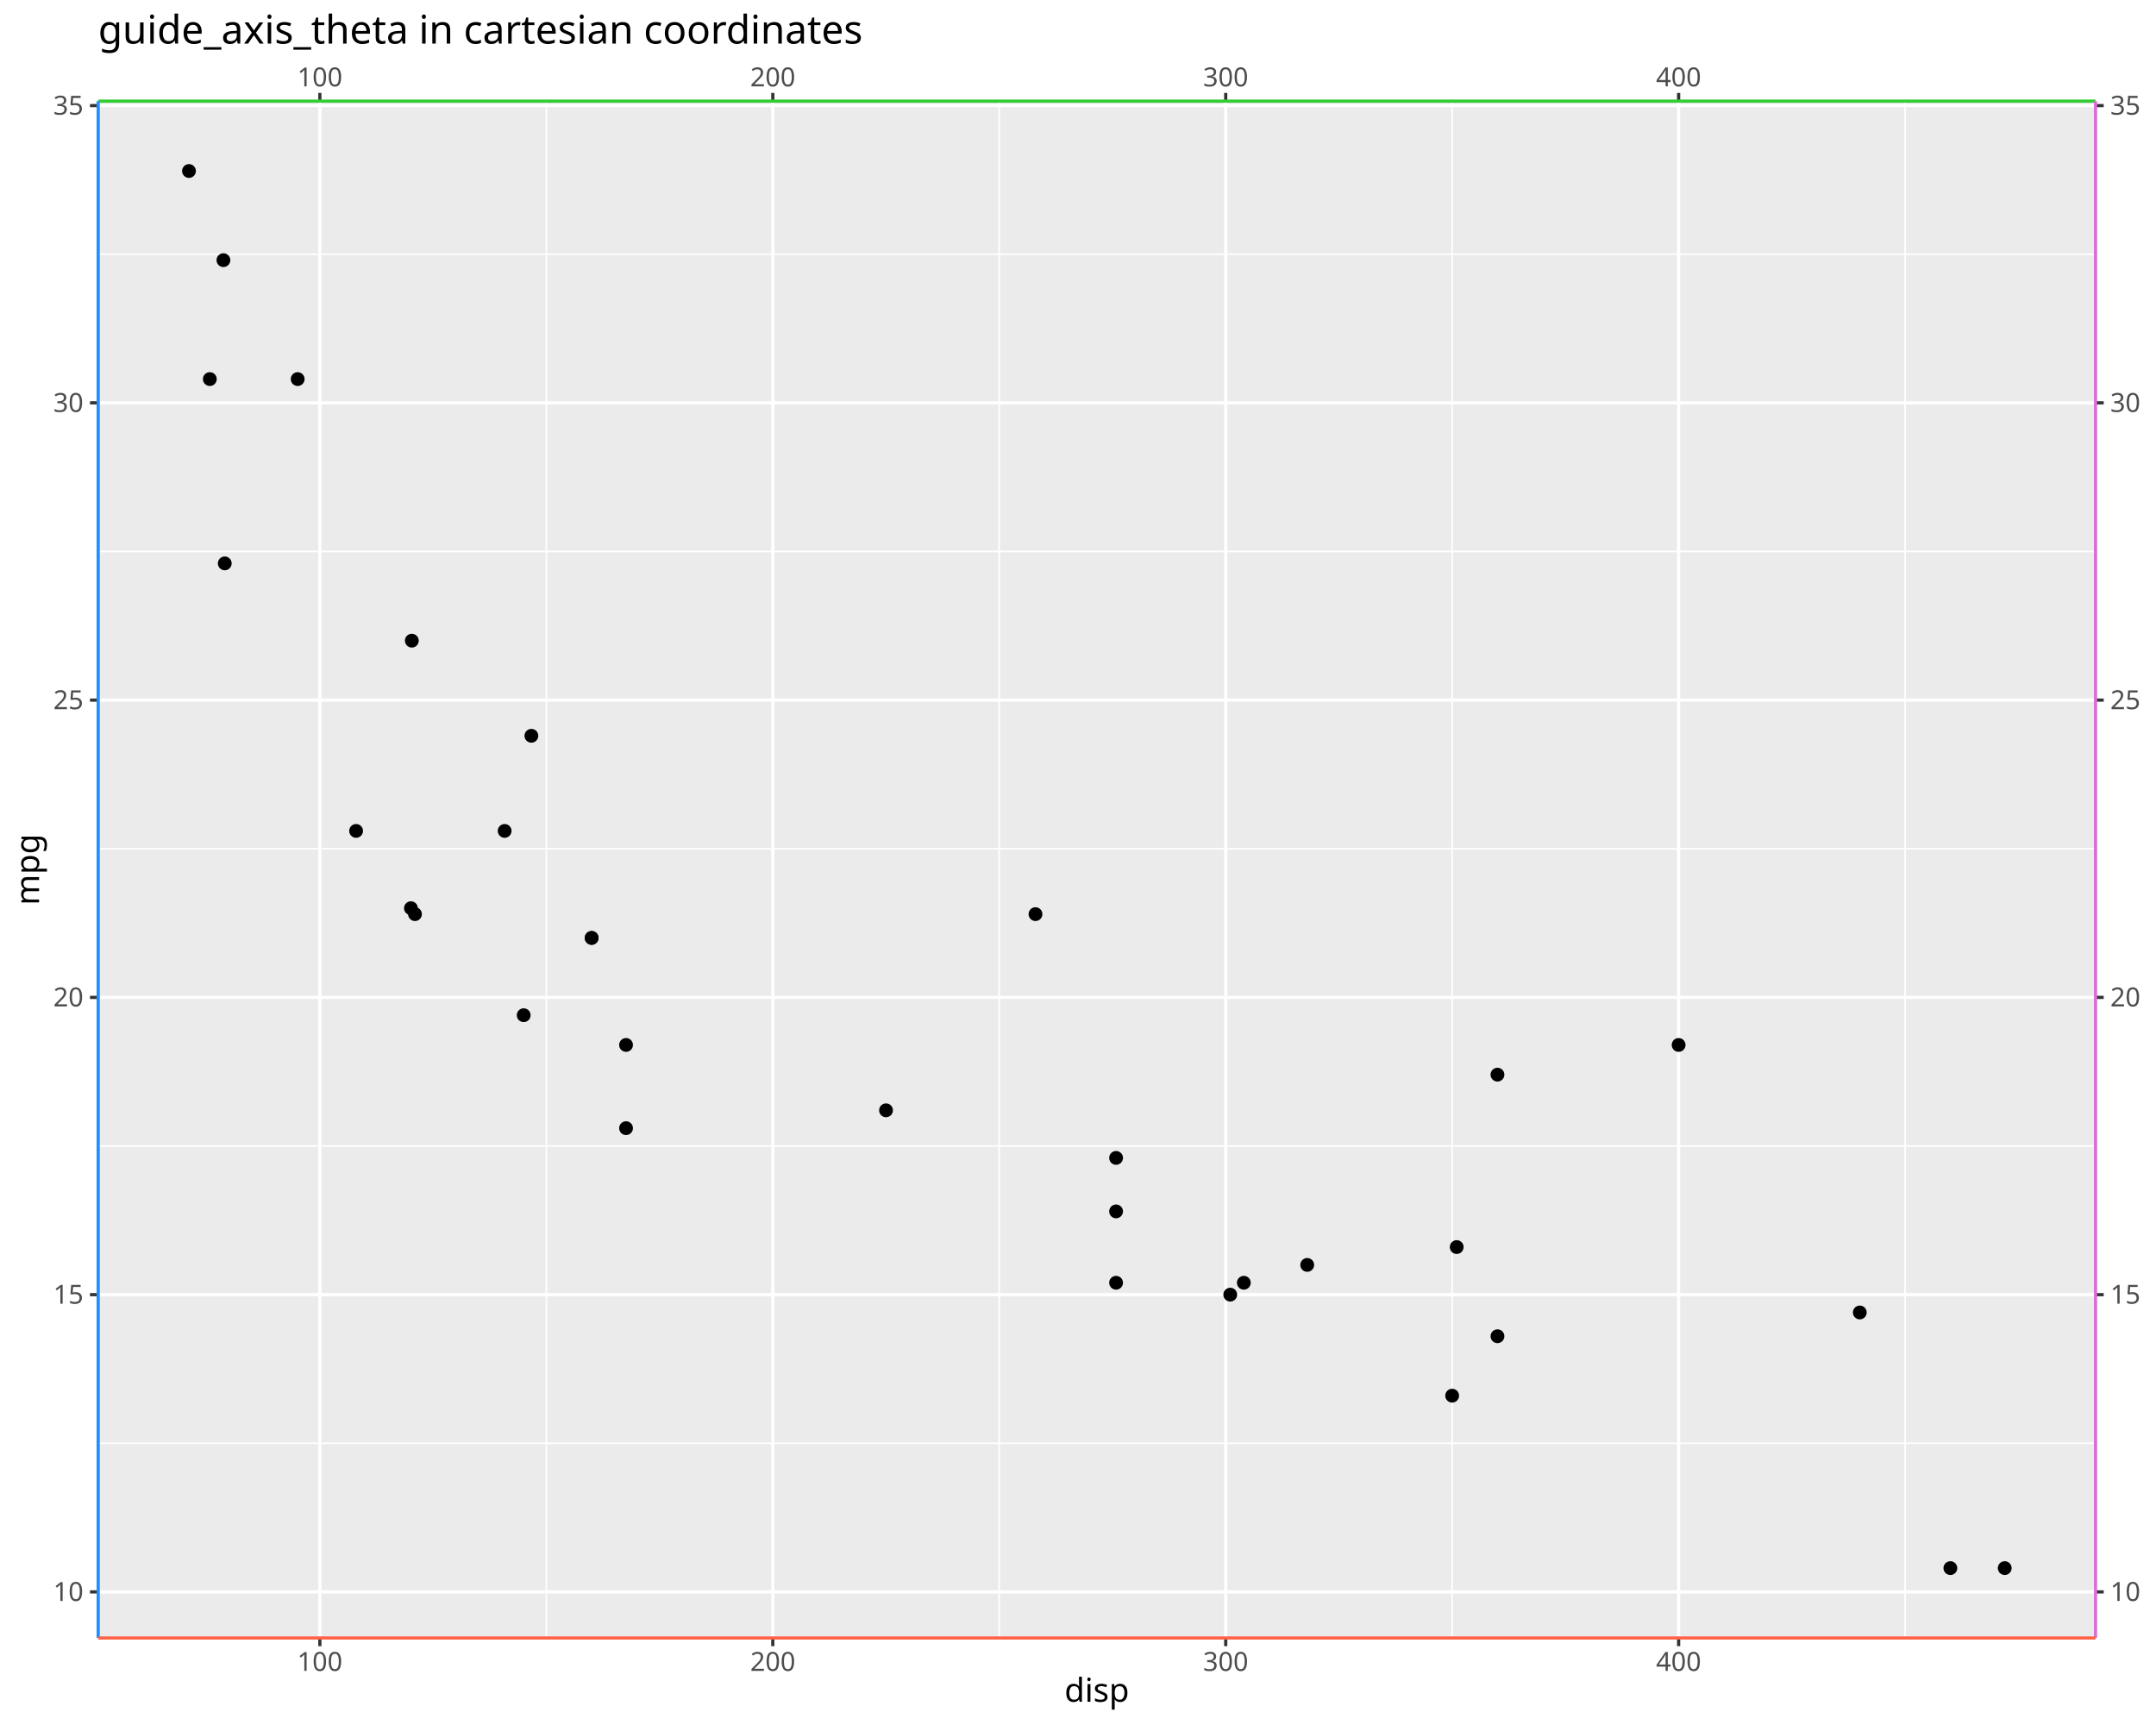
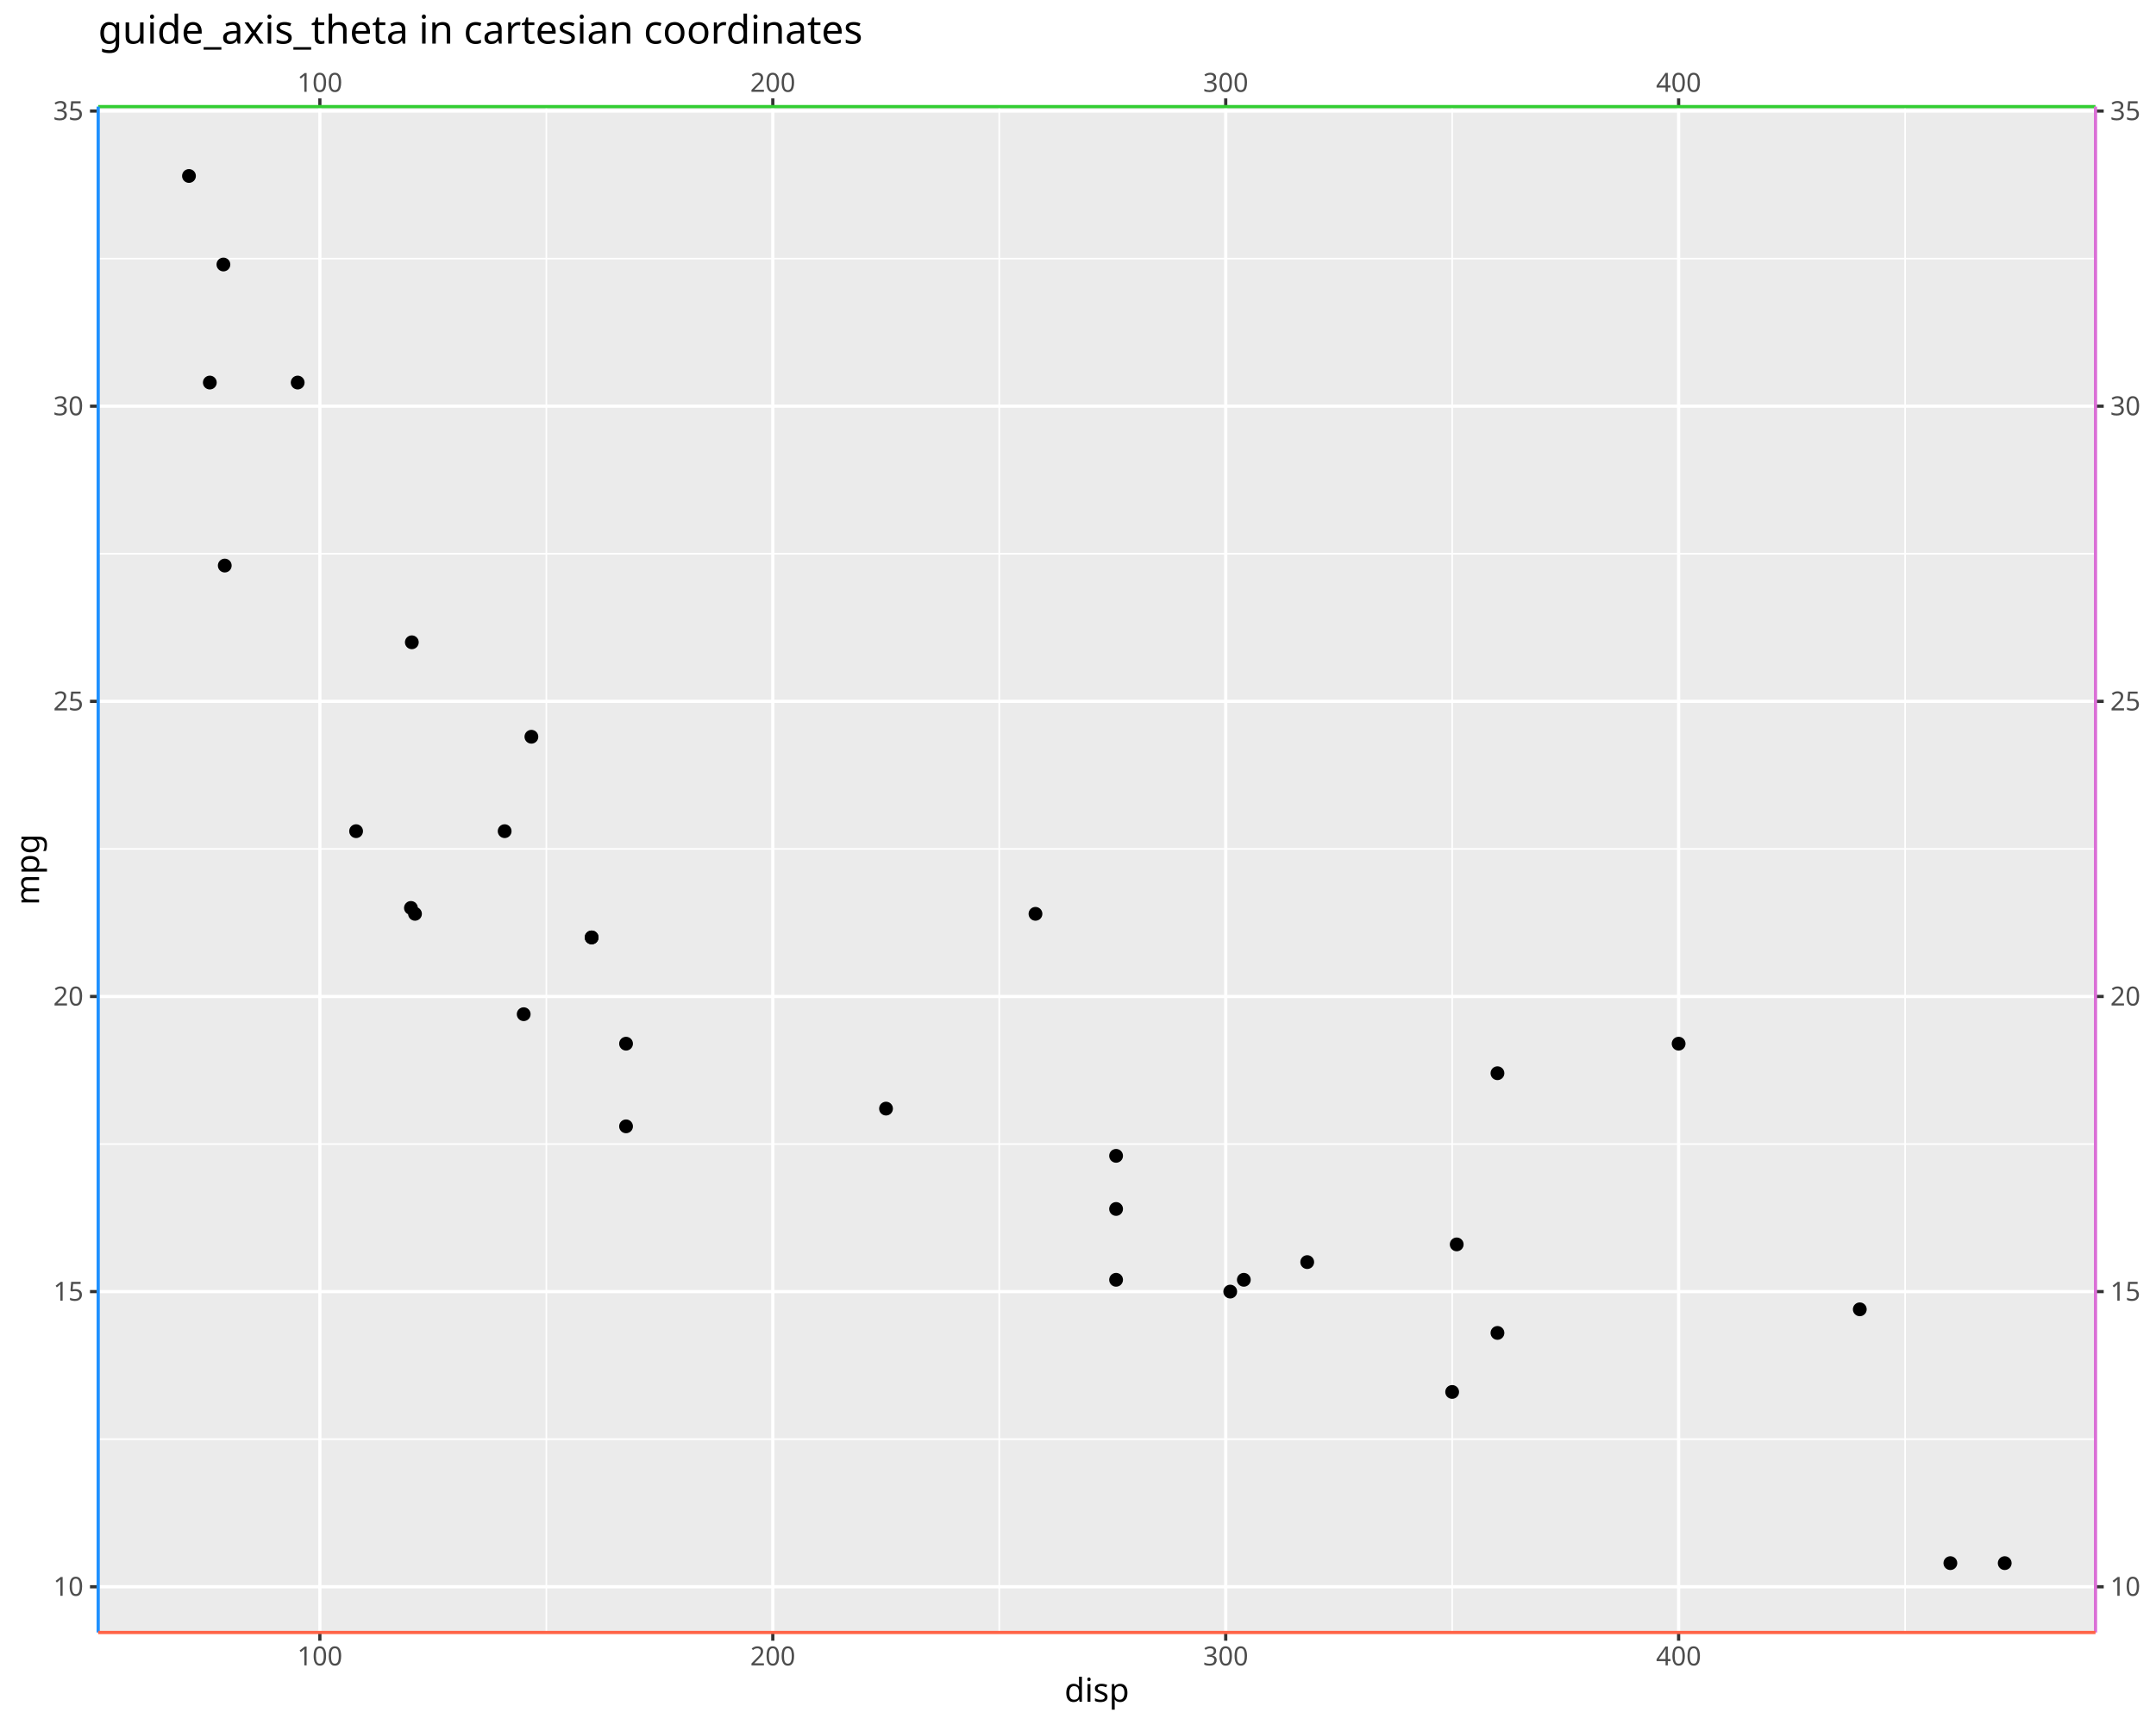
<svg xmlns="http://www.w3.org/2000/svg" class="svglite" data-engine-version="2.0" width="720.00pt" height="576.00pt" viewBox="0 0 720.00 576.00">
  <defs>
    <style type="text/css">
    .svglite line, .svglite polyline, .svglite polygon, .svglite path, .svglite rect, .svglite circle {
      fill: none;
      stroke: #000000;
      stroke-linecap: round;
      stroke-linejoin: round;
      stroke-miterlimit: 10.00;
    }
  </style>
  </defs>
  <rect width="100%" height="100%" style="stroke: none; fill: #FFFFFF;" />
  <defs>
    <clipPath id="cpMC4wMHw3MjAuMDB8MC4wMHw1NzYuMDA=">
      <rect x="0.00" y="0.00" width="720.00" height="576.00" />
    </clipPath>
  </defs>
  <g clip-path="url(#cpMC4wMHw3MjAuMDB8MC4wMHw1NzYuMDA=)">
    <rect x="0.00" y="0.00" width="720.00" height="576.00" style="stroke-width: 1.07; stroke: #FFFFFF; fill: #FFFFFF;" />
  </g>
  <defs>
-     <clipPath id="cpMzIuNzl8Njk5LjgwfDMzLjc3fDU0Ni45NA==">
-       <rect x="32.79" y="33.77" width="667.01" height="513.17" />
+     <clipPath id="cpMzIuNzl8Njk5LjgwfDM1LjYwfDU0NS4xMQ==">
+       <rect x="32.79" y="35.60" width="667.01" height="509.51" />
    </clipPath>
  </defs>
-   <g clip-path="url(#cpMzIuNzl8Njk5LjgwfDMzLjc3fDU0Ni45NA==)">
-     <rect x="32.79" y="33.77" width="667.01" height="513.17" style="stroke-width: 1.07; stroke: none; fill: #EBEBEB;" />
-     <polyline points="32.79,481.92 699.80,481.92 " style="stroke-width: 0.53; stroke: #FFFFFF; stroke-linecap: butt;" />
-     <polyline points="32.79,382.67 699.80,382.67 " style="stroke-width: 0.53; stroke: #FFFFFF; stroke-linecap: butt;" />
-     <polyline points="32.79,283.41 699.80,283.41 " style="stroke-width: 0.53; stroke: #FFFFFF; stroke-linecap: butt;" />
-     <polyline points="32.79,184.15 699.80,184.15 " style="stroke-width: 0.53; stroke: #FFFFFF; stroke-linecap: butt;" />
-     <polyline points="32.79,84.89 699.80,84.89 " style="stroke-width: 0.53; stroke: #FFFFFF; stroke-linecap: butt;" />
-     <polyline points="182.45,546.94 182.45,33.77 " style="stroke-width: 0.53; stroke: #FFFFFF; stroke-linecap: butt;" />
-     <polyline points="333.70,546.94 333.70,33.77 " style="stroke-width: 0.53; stroke: #FFFFFF; stroke-linecap: butt;" />
-     <polyline points="484.95,546.94 484.95,33.77 " style="stroke-width: 0.53; stroke: #FFFFFF; stroke-linecap: butt;" />
-     <polyline points="636.21,546.94 636.21,33.77 " style="stroke-width: 0.53; stroke: #FFFFFF; stroke-linecap: butt;" />
-     <polyline points="32.79,531.55 699.80,531.55 " style="stroke-width: 1.07; stroke: #FFFFFF; stroke-linecap: butt;" />
-     <polyline points="32.79,432.30 699.80,432.30 " style="stroke-width: 1.07; stroke: #FFFFFF; stroke-linecap: butt;" />
-     <polyline points="32.79,333.04 699.80,333.04 " style="stroke-width: 1.07; stroke: #FFFFFF; stroke-linecap: butt;" />
-     <polyline points="32.79,233.78 699.80,233.78 " style="stroke-width: 1.07; stroke: #FFFFFF; stroke-linecap: butt;" />
-     <polyline points="32.79,134.52 699.80,134.52 " style="stroke-width: 1.07; stroke: #FFFFFF; stroke-linecap: butt;" />
-     <polyline points="32.79,35.26 699.80,35.26 " style="stroke-width: 1.07; stroke: #FFFFFF; stroke-linecap: butt;" />
-     <polyline points="106.82,546.94 106.82,33.77 " style="stroke-width: 1.07; stroke: #FFFFFF; stroke-linecap: butt;" />
-     <polyline points="258.08,546.94 258.08,33.77 " style="stroke-width: 1.07; stroke: #FFFFFF; stroke-linecap: butt;" />
-     <polyline points="409.33,546.94 409.33,33.77 " style="stroke-width: 1.07; stroke: #FFFFFF; stroke-linecap: butt;" />
-     <polyline points="560.58,546.94 560.58,33.77 " style="stroke-width: 1.07; stroke: #FFFFFF; stroke-linecap: butt;" />
-     <circle cx="197.58" cy="313.18" r="1.95" style="stroke-width: 0.71; fill: #000000;" />
-     <circle cx="197.58" cy="313.18" r="1.95" style="stroke-width: 0.71; fill: #000000;" />
-     <circle cx="118.92" cy="277.45" r="1.95" style="stroke-width: 0.71; fill: #000000;" />
-     <circle cx="345.80" cy="305.24" r="1.95" style="stroke-width: 0.71; fill: #000000;" />
-     <circle cx="500.08" cy="358.84" r="1.95" style="stroke-width: 0.71; fill: #000000;" />
-     <circle cx="295.89" cy="370.75" r="1.95" style="stroke-width: 0.71; fill: #000000;" />
-     <circle cx="500.08" cy="446.19" r="1.95" style="stroke-width: 0.71; fill: #000000;" />
-     <circle cx="177.46" cy="245.69" r="1.95" style="stroke-width: 0.71; fill: #000000;" />
-     <circle cx="168.53" cy="277.45" r="1.95" style="stroke-width: 0.71; fill: #000000;" />
-     <circle cx="209.07" cy="348.92" r="1.95" style="stroke-width: 0.71; fill: #000000;" />
-     <circle cx="209.07" cy="376.71" r="1.95" style="stroke-width: 0.71; fill: #000000;" />
-     <circle cx="372.72" cy="404.50" r="1.95" style="stroke-width: 0.71; fill: #000000;" />
-     <circle cx="372.72" cy="386.64" r="1.95" style="stroke-width: 0.71; fill: #000000;" />
-     <circle cx="372.72" cy="428.33" r="1.95" style="stroke-width: 0.71; fill: #000000;" />
-     <circle cx="669.48" cy="523.61" r="1.95" style="stroke-width: 0.71; fill: #000000;" />
-     <circle cx="651.33" cy="523.61" r="1.95" style="stroke-width: 0.71; fill: #000000;" />
-     <circle cx="621.08" cy="438.25" r="1.95" style="stroke-width: 0.71; fill: #000000;" />
-     <circle cx="74.61" cy="86.87" r="1.95" style="stroke-width: 0.71; fill: #000000;" />
-     <circle cx="70.07" cy="126.58" r="1.95" style="stroke-width: 0.71; fill: #000000;" />
-     <circle cx="63.11" cy="57.10" r="1.95" style="stroke-width: 0.71; fill: #000000;" />
-     <circle cx="137.23" cy="303.26" r="1.95" style="stroke-width: 0.71; fill: #000000;" />
-     <circle cx="436.55" cy="422.37" r="1.95" style="stroke-width: 0.71; fill: #000000;" />
-     <circle cx="415.38" cy="428.33" r="1.95" style="stroke-width: 0.71; fill: #000000;" />
-     <circle cx="484.95" cy="466.04" r="1.95" style="stroke-width: 0.71; fill: #000000;" />
-     <circle cx="560.58" cy="348.92" r="1.95" style="stroke-width: 0.71; fill: #000000;" />
-     <circle cx="75.06" cy="188.12" r="1.95" style="stroke-width: 0.71; fill: #000000;" />
-     <circle cx="137.53" cy="213.93" r="1.95" style="stroke-width: 0.71; fill: #000000;" />
-     <circle cx="99.41" cy="126.58" r="1.95" style="stroke-width: 0.71; fill: #000000;" />
-     <circle cx="486.47" cy="416.41" r="1.95" style="stroke-width: 0.71; fill: #000000;" />
-     <circle cx="174.89" cy="338.99" r="1.95" style="stroke-width: 0.71; fill: #000000;" />
-     <circle cx="410.84" cy="432.30" r="1.95" style="stroke-width: 0.71; fill: #000000;" />
-     <circle cx="138.59" cy="305.24" r="1.95" style="stroke-width: 0.71; fill: #000000;" />
+   <g clip-path="url(#cpMzIuNzl8Njk5LjgwfDM1LjYwfDU0NS4xMQ==)">
+     <rect x="32.79" y="35.60" width="667.01" height="509.51" style="stroke-width: 1.07; stroke: none; fill: #EBEBEB;" />
+     <polyline points="32.79,480.56 699.80,480.56 " style="stroke-width: 0.53; stroke: #FFFFFF; stroke-linecap: butt;" />
+     <polyline points="32.79,382.01 699.80,382.01 " style="stroke-width: 0.53; stroke: #FFFFFF; stroke-linecap: butt;" />
+     <polyline points="32.79,283.46 699.80,283.46 " style="stroke-width: 0.53; stroke: #FFFFFF; stroke-linecap: butt;" />
+     <polyline points="32.79,184.90 699.80,184.90 " style="stroke-width: 0.53; stroke: #FFFFFF; stroke-linecap: butt;" />
+     <polyline points="32.79,86.35 699.80,86.35 " style="stroke-width: 0.53; stroke: #FFFFFF; stroke-linecap: butt;" />
+     <polyline points="182.45,545.11 182.45,35.60 " style="stroke-width: 0.53; stroke: #FFFFFF; stroke-linecap: butt;" />
+     <polyline points="333.70,545.11 333.70,35.60 " style="stroke-width: 0.53; stroke: #FFFFFF; stroke-linecap: butt;" />
+     <polyline points="484.95,545.11 484.95,35.60 " style="stroke-width: 0.53; stroke: #FFFFFF; stroke-linecap: butt;" />
+     <polyline points="636.21,545.11 636.21,35.60 " style="stroke-width: 0.53; stroke: #FFFFFF; stroke-linecap: butt;" />
+     <polyline points="32.79,529.84 699.80,529.84 " style="stroke-width: 1.07; stroke: #FFFFFF; stroke-linecap: butt;" />
+     <polyline points="32.79,431.28 699.80,431.28 " style="stroke-width: 1.07; stroke: #FFFFFF; stroke-linecap: butt;" />
+     <polyline points="32.79,332.73 699.80,332.73 " style="stroke-width: 1.07; stroke: #FFFFFF; stroke-linecap: butt;" />
+     <polyline points="32.79,234.18 699.80,234.18 " style="stroke-width: 1.07; stroke: #FFFFFF; stroke-linecap: butt;" />
+     <polyline points="32.79,135.63 699.80,135.63 " style="stroke-width: 1.07; stroke: #FFFFFF; stroke-linecap: butt;" />
+     <polyline points="32.79,37.08 699.80,37.08 " style="stroke-width: 1.07; stroke: #FFFFFF; stroke-linecap: butt;" />
+     <polyline points="106.82,545.11 106.82,35.60 " style="stroke-width: 1.07; stroke: #FFFFFF; stroke-linecap: butt;" />
+     <polyline points="258.08,545.11 258.08,35.60 " style="stroke-width: 1.07; stroke: #FFFFFF; stroke-linecap: butt;" />
+     <polyline points="409.33,545.11 409.33,35.60 " style="stroke-width: 1.07; stroke: #FFFFFF; stroke-linecap: butt;" />
+     <polyline points="560.58,545.11 560.58,35.60 " style="stroke-width: 1.07; stroke: #FFFFFF; stroke-linecap: butt;" />
+     <circle cx="197.58" cy="313.02" r="1.95" style="stroke-width: 0.71; fill: #000000;" />
+     <circle cx="197.58" cy="313.02" r="1.95" style="stroke-width: 0.71; fill: #000000;" />
+     <circle cx="118.92" cy="277.54" r="1.95" style="stroke-width: 0.71; fill: #000000;" />
+     <circle cx="345.80" cy="305.14" r="1.95" style="stroke-width: 0.71; fill: #000000;" />
+     <circle cx="500.08" cy="358.36" r="1.95" style="stroke-width: 0.71; fill: #000000;" />
+     <circle cx="295.89" cy="370.18" r="1.95" style="stroke-width: 0.71; fill: #000000;" />
+     <circle cx="500.08" cy="445.08" r="1.95" style="stroke-width: 0.71; fill: #000000;" />
+     <circle cx="177.46" cy="246.01" r="1.95" style="stroke-width: 0.71; fill: #000000;" />
+     <circle cx="168.53" cy="277.54" r="1.95" style="stroke-width: 0.71; fill: #000000;" />
+     <circle cx="209.07" cy="348.50" r="1.95" style="stroke-width: 0.71; fill: #000000;" />
+     <circle cx="209.07" cy="376.10" r="1.95" style="stroke-width: 0.71; fill: #000000;" />
+     <circle cx="372.72" cy="403.69" r="1.95" style="stroke-width: 0.71; fill: #000000;" />
+     <circle cx="372.72" cy="385.95" r="1.95" style="stroke-width: 0.71; fill: #000000;" />
+     <circle cx="372.72" cy="427.34" r="1.95" style="stroke-width: 0.71; fill: #000000;" />
+     <circle cx="669.48" cy="521.95" r="1.95" style="stroke-width: 0.71; fill: #000000;" />
+     <circle cx="651.33" cy="521.95" r="1.95" style="stroke-width: 0.71; fill: #000000;" />
+     <circle cx="621.08" cy="437.20" r="1.95" style="stroke-width: 0.71; fill: #000000;" />
+     <circle cx="74.61" cy="88.32" r="1.95" style="stroke-width: 0.71; fill: #000000;" />
+     <circle cx="70.07" cy="127.74" r="1.95" style="stroke-width: 0.71; fill: #000000;" />
+     <circle cx="63.11" cy="58.76" r="1.95" style="stroke-width: 0.71; fill: #000000;" />
+     <circle cx="137.23" cy="303.17" r="1.95" style="stroke-width: 0.71; fill: #000000;" />
+     <circle cx="436.55" cy="421.43" r="1.95" style="stroke-width: 0.71; fill: #000000;" />
+     <circle cx="415.38" cy="427.34" r="1.95" style="stroke-width: 0.71; fill: #000000;" />
+     <circle cx="484.95" cy="464.79" r="1.95" style="stroke-width: 0.71; fill: #000000;" />
+     <circle cx="560.58" cy="348.50" r="1.95" style="stroke-width: 0.71; fill: #000000;" />
+     <circle cx="75.06" cy="188.85" r="1.95" style="stroke-width: 0.71; fill: #000000;" />
+     <circle cx="137.53" cy="214.47" r="1.95" style="stroke-width: 0.71; fill: #000000;" />
+     <circle cx="99.41" cy="127.74" r="1.95" style="stroke-width: 0.71; fill: #000000;" />
+     <circle cx="486.47" cy="415.52" r="1.95" style="stroke-width: 0.71; fill: #000000;" />
+     <circle cx="174.89" cy="338.65" r="1.95" style="stroke-width: 0.71; fill: #000000;" />
+     <circle cx="410.84" cy="431.28" r="1.95" style="stroke-width: 0.71; fill: #000000;" />
+     <circle cx="138.59" cy="305.14" r="1.95" style="stroke-width: 0.71; fill: #000000;" />
  </g>
  <g clip-path="url(#cpMC4wMHw3MjAuMDB8MC4wMHw1NzYuMDA=)">
-     <text x="106.82" y="28.84" text-anchor="middle" style="font-size: 8.80px; fill: #4D4D4D; font-family: sans;" textLength="14.68px" lengthAdjust="spacingAndGlyphs">100</text>
-     <text x="258.08" y="28.84" text-anchor="middle" style="font-size: 8.80px; fill: #4D4D4D; font-family: sans;" textLength="14.68px" lengthAdjust="spacingAndGlyphs">200</text>
-     <text x="409.33" y="28.84" text-anchor="middle" style="font-size: 8.80px; fill: #4D4D4D; font-family: sans;" textLength="14.68px" lengthAdjust="spacingAndGlyphs">300</text>
-     <text x="560.58" y="28.84" text-anchor="middle" style="font-size: 8.80px; fill: #4D4D4D; font-family: sans;" textLength="14.68px" lengthAdjust="spacingAndGlyphs">400</text>
-     <polyline points="106.82,33.77 106.82,31.03 " style="stroke-width: 1.07; stroke: #333333; stroke-linecap: butt;" />
-     <polyline points="258.08,33.77 258.08,31.03 " style="stroke-width: 1.07; stroke: #333333; stroke-linecap: butt;" />
-     <polyline points="409.33,33.77 409.33,31.03 " style="stroke-width: 1.07; stroke: #333333; stroke-linecap: butt;" />
-     <polyline points="560.58,33.77 560.58,31.03 " style="stroke-width: 1.07; stroke: #333333; stroke-linecap: butt;" />
-     <polyline points="32.79,33.77 699.80,33.77 " style="stroke-width: 1.07; stroke: #32CD32; stroke-linecap: butt;" />
-     <text x="27.86" y="534.58" text-anchor="end" style="font-size: 8.80px; fill: #4D4D4D; font-family: sans;" textLength="9.79px" lengthAdjust="spacingAndGlyphs">10</text>
-     <text x="27.86" y="435.32" text-anchor="end" style="font-size: 8.80px; fill: #4D4D4D; font-family: sans;" textLength="9.79px" lengthAdjust="spacingAndGlyphs">15</text>
-     <text x="27.86" y="336.06" text-anchor="end" style="font-size: 8.80px; fill: #4D4D4D; font-family: sans;" textLength="9.79px" lengthAdjust="spacingAndGlyphs">20</text>
-     <text x="27.86" y="236.81" text-anchor="end" style="font-size: 8.80px; fill: #4D4D4D; font-family: sans;" textLength="9.79px" lengthAdjust="spacingAndGlyphs">25</text>
-     <text x="27.86" y="137.55" text-anchor="end" style="font-size: 8.80px; fill: #4D4D4D; font-family: sans;" textLength="9.79px" lengthAdjust="spacingAndGlyphs">30</text>
-     <text x="27.86" y="38.29" text-anchor="end" style="font-size: 8.80px; fill: #4D4D4D; font-family: sans;" textLength="9.79px" lengthAdjust="spacingAndGlyphs">35</text>
-     <polyline points="32.79,531.55 30.05,531.55 " style="stroke-width: 1.07; stroke: #333333; stroke-linecap: butt;" />
-     <polyline points="32.79,432.30 30.05,432.30 " style="stroke-width: 1.07; stroke: #333333; stroke-linecap: butt;" />
-     <polyline points="32.79,333.04 30.05,333.04 " style="stroke-width: 1.07; stroke: #333333; stroke-linecap: butt;" />
-     <polyline points="32.79,233.78 30.05,233.78 " style="stroke-width: 1.07; stroke: #333333; stroke-linecap: butt;" />
-     <polyline points="32.79,134.52 30.05,134.52 " style="stroke-width: 1.07; stroke: #333333; stroke-linecap: butt;" />
-     <polyline points="32.79,35.26 30.05,35.26 " style="stroke-width: 1.07; stroke: #333333; stroke-linecap: butt;" />
-     <polyline points="32.79,546.94 32.79,33.77 " style="stroke-width: 1.07; stroke: #1E90FF; stroke-linecap: butt;" />
-     <text x="704.73" y="534.58" style="font-size: 8.80px; fill: #4D4D4D; font-family: sans;" textLength="9.79px" lengthAdjust="spacingAndGlyphs">10</text>
-     <text x="704.73" y="435.32" style="font-size: 8.80px; fill: #4D4D4D; font-family: sans;" textLength="9.79px" lengthAdjust="spacingAndGlyphs">15</text>
-     <text x="704.73" y="336.06" style="font-size: 8.80px; fill: #4D4D4D; font-family: sans;" textLength="9.79px" lengthAdjust="spacingAndGlyphs">20</text>
-     <text x="704.73" y="236.81" style="font-size: 8.80px; fill: #4D4D4D; font-family: sans;" textLength="9.79px" lengthAdjust="spacingAndGlyphs">25</text>
-     <text x="704.73" y="137.55" style="font-size: 8.80px; fill: #4D4D4D; font-family: sans;" textLength="9.79px" lengthAdjust="spacingAndGlyphs">30</text>
-     <text x="704.73" y="38.29" style="font-size: 8.80px; fill: #4D4D4D; font-family: sans;" textLength="9.79px" lengthAdjust="spacingAndGlyphs">35</text>
-     <polyline points="699.80,531.55 702.54,531.55 " style="stroke-width: 1.07; stroke: #333333; stroke-linecap: butt;" />
-     <polyline points="699.80,432.30 702.54,432.30 " style="stroke-width: 1.07; stroke: #333333; stroke-linecap: butt;" />
-     <polyline points="699.80,333.04 702.54,333.04 " style="stroke-width: 1.07; stroke: #333333; stroke-linecap: butt;" />
-     <polyline points="699.80,233.78 702.54,233.78 " style="stroke-width: 1.07; stroke: #333333; stroke-linecap: butt;" />
-     <polyline points="699.80,134.52 702.54,134.52 " style="stroke-width: 1.07; stroke: #333333; stroke-linecap: butt;" />
-     <polyline points="699.80,35.26 702.54,35.26 " style="stroke-width: 1.07; stroke: #333333; stroke-linecap: butt;" />
-     <polyline points="699.80,546.94 699.80,33.77 " style="stroke-width: 1.07; stroke: #DA70D6; stroke-linecap: butt;" />
-     <text x="106.82" y="557.93" text-anchor="middle" style="font-size: 8.80px; fill: #4D4D4D; font-family: sans;" textLength="14.68px" lengthAdjust="spacingAndGlyphs">100</text>
-     <text x="258.08" y="557.93" text-anchor="middle" style="font-size: 8.80px; fill: #4D4D4D; font-family: sans;" textLength="14.68px" lengthAdjust="spacingAndGlyphs">200</text>
-     <text x="409.33" y="557.93" text-anchor="middle" style="font-size: 8.80px; fill: #4D4D4D; font-family: sans;" textLength="14.68px" lengthAdjust="spacingAndGlyphs">300</text>
-     <text x="560.58" y="557.93" text-anchor="middle" style="font-size: 8.80px; fill: #4D4D4D; font-family: sans;" textLength="14.68px" lengthAdjust="spacingAndGlyphs">400</text>
-     <polyline points="106.82,546.94 106.82,549.68 " style="stroke-width: 1.07; stroke: #333333; stroke-linecap: butt;" />
-     <polyline points="258.08,546.94 258.08,549.68 " style="stroke-width: 1.07; stroke: #333333; stroke-linecap: butt;" />
-     <polyline points="409.33,546.94 409.33,549.68 " style="stroke-width: 1.07; stroke: #333333; stroke-linecap: butt;" />
-     <polyline points="560.58,546.94 560.58,549.68 " style="stroke-width: 1.07; stroke: #333333; stroke-linecap: butt;" />
-     <polyline points="32.79,546.94 699.80,546.94 " style="stroke-width: 1.07; stroke: #FF6347; stroke-linecap: butt;" />
+     <text x="106.82" y="30.67" text-anchor="middle" style="font-size: 8.80px; fill: #4D4D4D; font-family: sans;" textLength="14.68px" lengthAdjust="spacingAndGlyphs">100</text>
+     <text x="258.08" y="30.67" text-anchor="middle" style="font-size: 8.80px; fill: #4D4D4D; font-family: sans;" textLength="14.68px" lengthAdjust="spacingAndGlyphs">200</text>
+     <text x="409.33" y="30.67" text-anchor="middle" style="font-size: 8.80px; fill: #4D4D4D; font-family: sans;" textLength="14.68px" lengthAdjust="spacingAndGlyphs">300</text>
+     <text x="560.58" y="30.67" text-anchor="middle" style="font-size: 8.80px; fill: #4D4D4D; font-family: sans;" textLength="14.68px" lengthAdjust="spacingAndGlyphs">400</text>
+     <polyline points="106.82,35.60 106.82,32.86 " style="stroke-width: 1.07; stroke: #333333; stroke-linecap: butt;" />
+     <polyline points="258.08,35.60 258.08,32.86 " style="stroke-width: 1.07; stroke: #333333; stroke-linecap: butt;" />
+     <polyline points="409.33,35.60 409.33,32.86 " style="stroke-width: 1.07; stroke: #333333; stroke-linecap: butt;" />
+     <polyline points="560.58,35.60 560.58,32.86 " style="stroke-width: 1.07; stroke: #333333; stroke-linecap: butt;" />
+     <polyline points="32.79,35.60 699.80,35.60 " style="stroke-width: 1.07; stroke: #32CD32; stroke-linecap: butt;" />
+     <text x="27.86" y="532.86" text-anchor="end" style="font-size: 8.80px; fill: #4D4D4D; font-family: sans;" textLength="9.79px" lengthAdjust="spacingAndGlyphs">10</text>
+     <text x="27.86" y="434.31" text-anchor="end" style="font-size: 8.80px; fill: #4D4D4D; font-family: sans;" textLength="9.79px" lengthAdjust="spacingAndGlyphs">15</text>
+     <text x="27.86" y="335.76" text-anchor="end" style="font-size: 8.80px; fill: #4D4D4D; font-family: sans;" textLength="9.79px" lengthAdjust="spacingAndGlyphs">20</text>
+     <text x="27.86" y="237.21" text-anchor="end" style="font-size: 8.80px; fill: #4D4D4D; font-family: sans;" textLength="9.79px" lengthAdjust="spacingAndGlyphs">25</text>
+     <text x="27.86" y="138.66" text-anchor="end" style="font-size: 8.80px; fill: #4D4D4D; font-family: sans;" textLength="9.79px" lengthAdjust="spacingAndGlyphs">30</text>
+     <text x="27.86" y="40.10" text-anchor="end" style="font-size: 8.80px; fill: #4D4D4D; font-family: sans;" textLength="9.79px" lengthAdjust="spacingAndGlyphs">35</text>
+     <polyline points="32.79,529.84 30.05,529.84 " style="stroke-width: 1.07; stroke: #333333; stroke-linecap: butt;" />
+     <polyline points="32.79,431.28 30.05,431.28 " style="stroke-width: 1.07; stroke: #333333; stroke-linecap: butt;" />
+     <polyline points="32.79,332.73 30.05,332.73 " style="stroke-width: 1.07; stroke: #333333; stroke-linecap: butt;" />
+     <polyline points="32.79,234.18 30.05,234.18 " style="stroke-width: 1.07; stroke: #333333; stroke-linecap: butt;" />
+     <polyline points="32.79,135.63 30.05,135.63 " style="stroke-width: 1.07; stroke: #333333; stroke-linecap: butt;" />
+     <polyline points="32.79,37.08 30.05,37.08 " style="stroke-width: 1.07; stroke: #333333; stroke-linecap: butt;" />
+     <polyline points="32.79,545.11 32.79,35.60 " style="stroke-width: 1.07; stroke: #1E90FF; stroke-linecap: butt;" />
+     <text x="704.73" y="532.86" style="font-size: 8.80px; fill: #4D4D4D; font-family: sans;" textLength="9.79px" lengthAdjust="spacingAndGlyphs">10</text>
+     <text x="704.73" y="434.31" style="font-size: 8.80px; fill: #4D4D4D; font-family: sans;" textLength="9.79px" lengthAdjust="spacingAndGlyphs">15</text>
+     <text x="704.73" y="335.76" style="font-size: 8.80px; fill: #4D4D4D; font-family: sans;" textLength="9.79px" lengthAdjust="spacingAndGlyphs">20</text>
+     <text x="704.73" y="237.21" style="font-size: 8.80px; fill: #4D4D4D; font-family: sans;" textLength="9.79px" lengthAdjust="spacingAndGlyphs">25</text>
+     <text x="704.73" y="138.66" style="font-size: 8.80px; fill: #4D4D4D; font-family: sans;" textLength="9.79px" lengthAdjust="spacingAndGlyphs">30</text>
+     <text x="704.73" y="40.10" style="font-size: 8.80px; fill: #4D4D4D; font-family: sans;" textLength="9.79px" lengthAdjust="spacingAndGlyphs">35</text>
+     <polyline points="699.80,529.84 702.54,529.84 " style="stroke-width: 1.07; stroke: #333333; stroke-linecap: butt;" />
+     <polyline points="699.80,431.28 702.54,431.28 " style="stroke-width: 1.07; stroke: #333333; stroke-linecap: butt;" />
+     <polyline points="699.80,332.73 702.54,332.73 " style="stroke-width: 1.07; stroke: #333333; stroke-linecap: butt;" />
+     <polyline points="699.80,234.18 702.54,234.18 " style="stroke-width: 1.07; stroke: #333333; stroke-linecap: butt;" />
+     <polyline points="699.80,135.63 702.54,135.63 " style="stroke-width: 1.07; stroke: #333333; stroke-linecap: butt;" />
+     <polyline points="699.80,37.08 702.54,37.08 " style="stroke-width: 1.07; stroke: #333333; stroke-linecap: butt;" />
+     <polyline points="699.80,545.11 699.80,35.60 " style="stroke-width: 1.07; stroke: #DA70D6; stroke-linecap: butt;" />
+     <text x="106.82" y="556.10" text-anchor="middle" style="font-size: 8.80px; fill: #4D4D4D; font-family: sans;" textLength="14.68px" lengthAdjust="spacingAndGlyphs">100</text>
+     <text x="258.08" y="556.10" text-anchor="middle" style="font-size: 8.80px; fill: #4D4D4D; font-family: sans;" textLength="14.68px" lengthAdjust="spacingAndGlyphs">200</text>
+     <text x="409.33" y="556.10" text-anchor="middle" style="font-size: 8.80px; fill: #4D4D4D; font-family: sans;" textLength="14.68px" lengthAdjust="spacingAndGlyphs">300</text>
+     <text x="560.58" y="556.10" text-anchor="middle" style="font-size: 8.80px; fill: #4D4D4D; font-family: sans;" textLength="14.68px" lengthAdjust="spacingAndGlyphs">400</text>
+     <polyline points="106.82,545.11 106.82,547.85 " style="stroke-width: 1.07; stroke: #333333; stroke-linecap: butt;" />
+     <polyline points="258.08,545.11 258.08,547.85 " style="stroke-width: 1.07; stroke: #333333; stroke-linecap: butt;" />
+     <polyline points="409.33,545.11 409.33,547.85 " style="stroke-width: 1.07; stroke: #333333; stroke-linecap: butt;" />
+     <polyline points="560.58,545.11 560.58,547.85 " style="stroke-width: 1.07; stroke: #333333; stroke-linecap: butt;" />
+     <polyline points="32.79,545.11 699.80,545.11 " style="stroke-width: 1.07; stroke: #FF6347; stroke-linecap: butt;" />
    <text x="366.30" y="568.24" text-anchor="middle" style="font-size: 11.00px; font-family: sans;" textLength="20.18px" lengthAdjust="spacingAndGlyphs">disp</text>
    <text transform="translate(13.05,290.36) rotate(-90)" text-anchor="middle" style="font-size: 11.00px; font-family: sans;" textLength="21.40px" lengthAdjust="spacingAndGlyphs">mpg</text>
    <text x="32.79" y="14.56" style="font-size: 13.20px; font-family: sans;" textLength="242.92px" lengthAdjust="spacingAndGlyphs">guide_axis_theta in cartesian coordinates</text>
  </g>
</svg>
